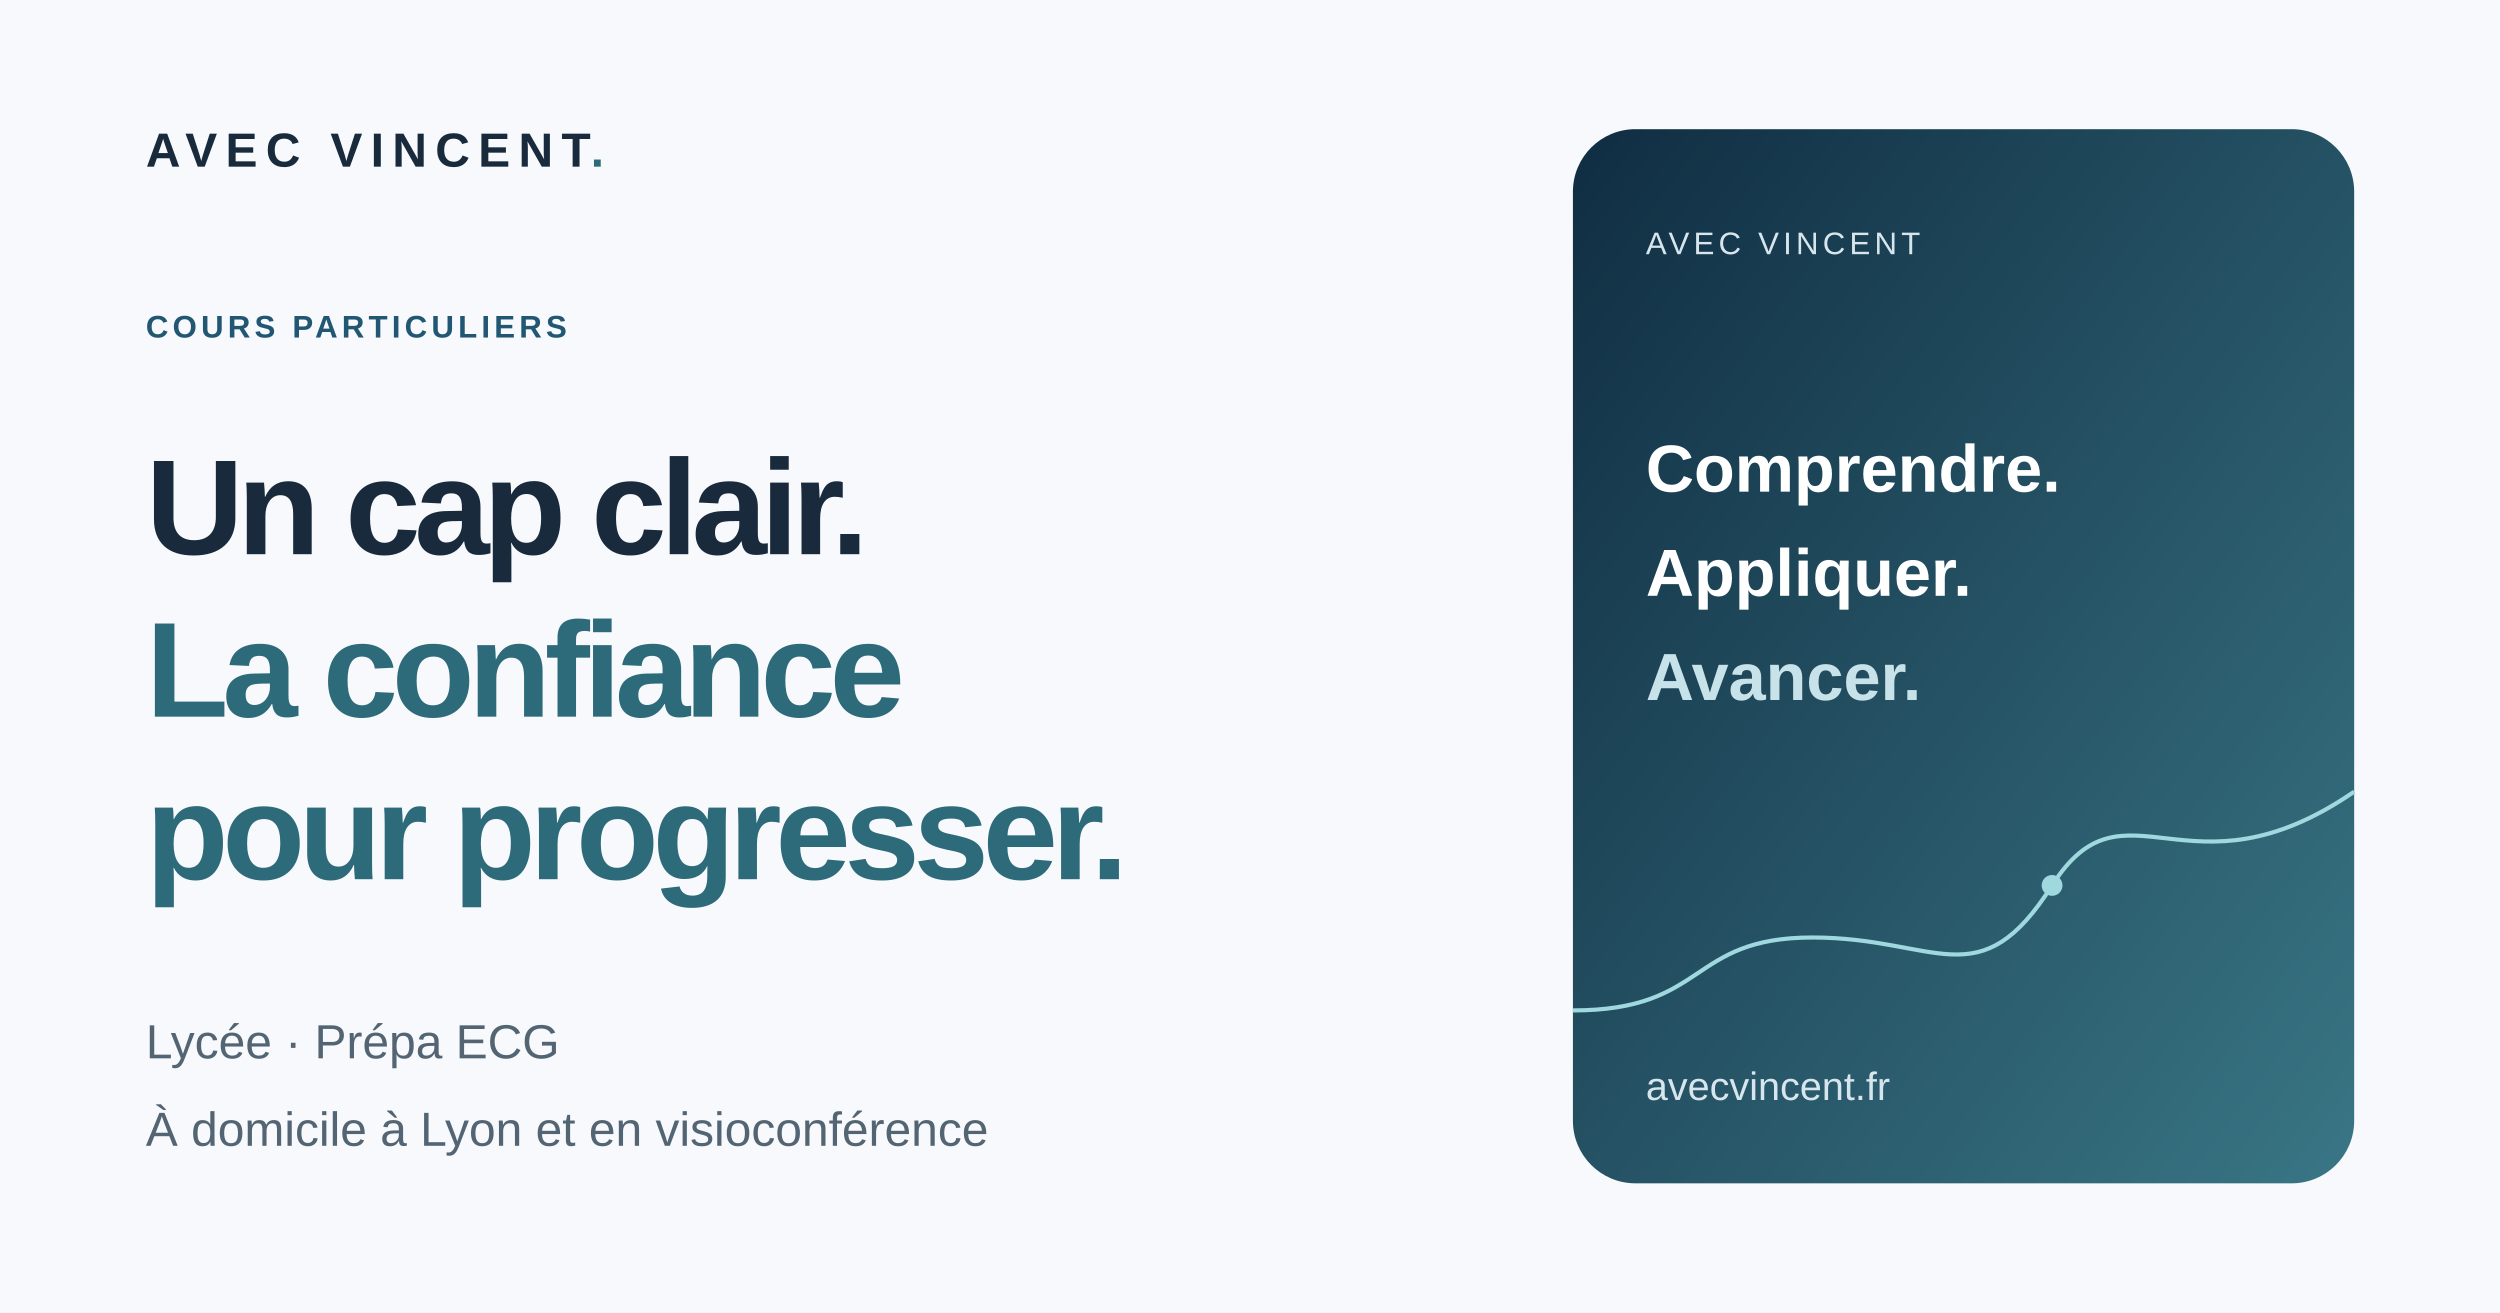
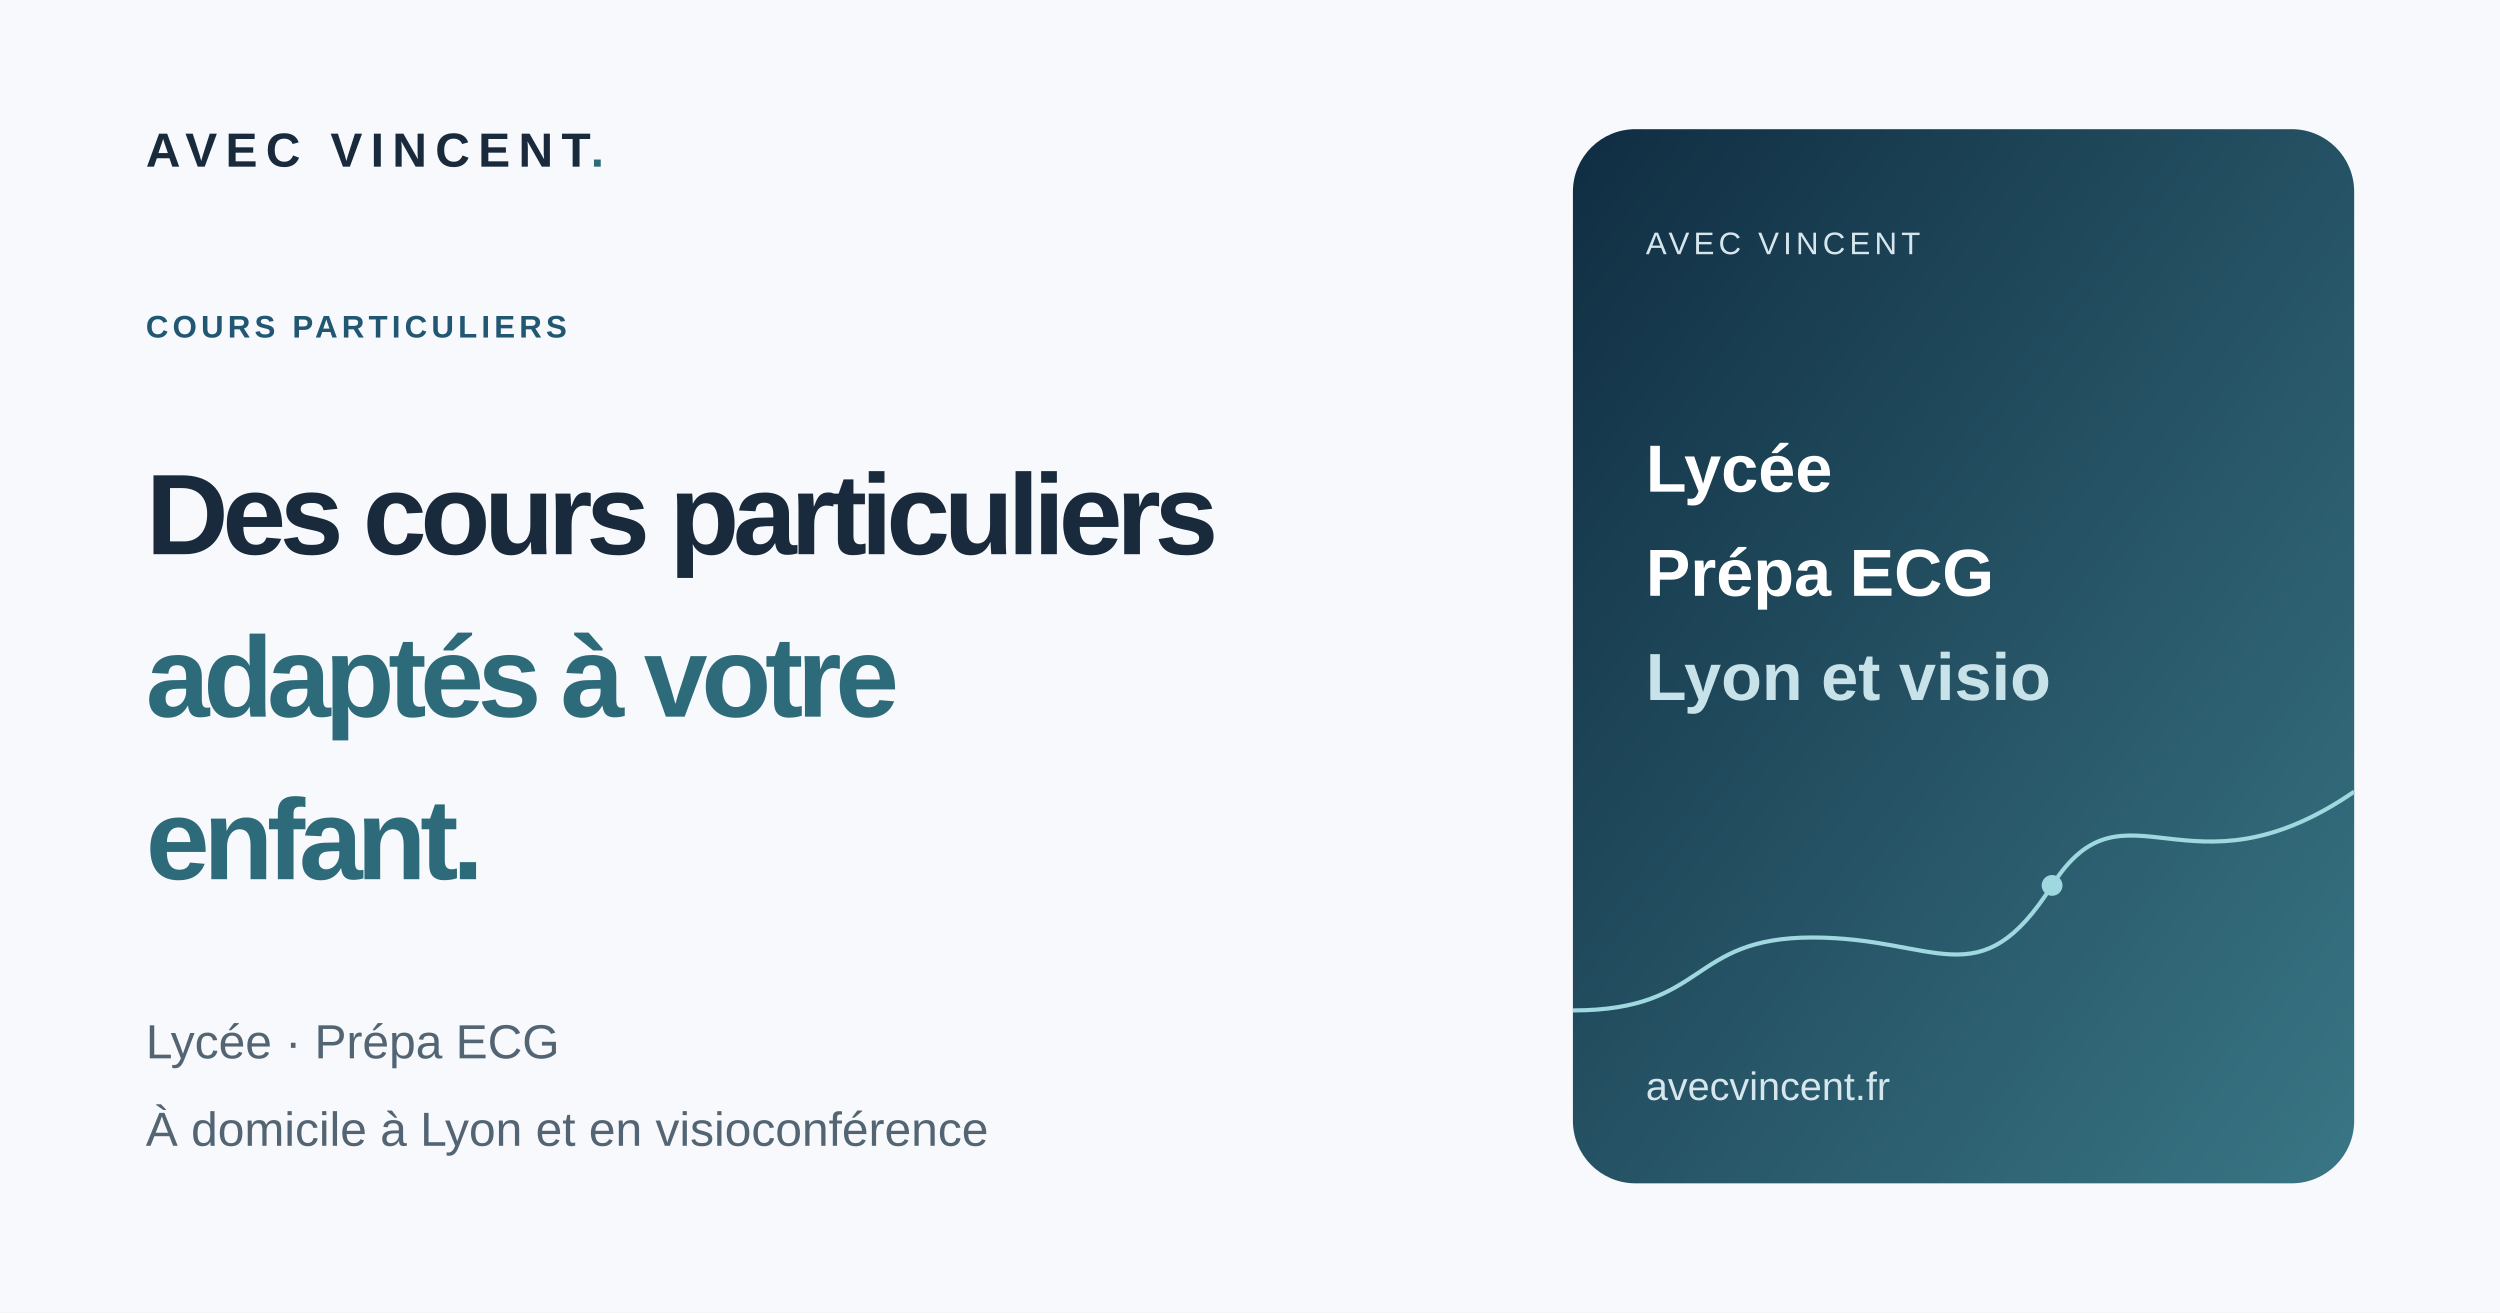
<svg xmlns="http://www.w3.org/2000/svg" width="1200" height="630" viewBox="0 0 1200 630" role="img" aria-labelledby="title desc">
  <defs>
    <linearGradient id="blue" x2="1" y2="1">
      <stop stop-color="#102d42" />
      <stop offset="1" stop-color="#397685" />
    </linearGradient>
  </defs>
  <rect width="1200" height="630" fill="#f7f9fc" />
  <text x="70" y="80" fill="#182a3b" font-family="Arial, sans-serif" font-size="23" font-weight="700" letter-spacing="4">AVEC VINCENT<tspan fill="#2d6a7a">.</tspan>
  </text>
  <text x="70" y="162" fill="#225773" font-family="Arial, sans-serif" font-size="15" font-weight="700" letter-spacing="2">COURS PARTICULIERS</text>
-   <text x="70" y="266" fill="#182a3b" font-family="Arial, sans-serif" font-size="65" font-weight="700" letter-spacing="-3">Un cap clair.</text>
-   <text x="70" y="344" fill="#2d6a7a" font-family="Arial, sans-serif" font-size="65" font-weight="700" letter-spacing="-3">La confiance</text>
-   <text x="70" y="422" fill="#2d6a7a" font-family="Arial, sans-serif" font-size="65" font-weight="700" letter-spacing="-3">pour progresser.</text>
+   <text x="70" y="266" fill="#182a3b" font-family="Arial, sans-serif" font-size="55" font-weight="700" letter-spacing="-3">Des cours particuliers</text>
+   <text x="70" y="344" fill="#2d6a7a" font-family="Arial, sans-serif" font-size="55" font-weight="700" letter-spacing="-3">adaptés à votre</text>
+   <text x="70" y="422" fill="#2d6a7a" font-family="Arial, sans-serif" font-size="55" font-weight="700" letter-spacing="-3">enfant.</text>
  <text x="70" y="508" fill="#536473" font-family="Arial, sans-serif" font-size="23">Lycée · Prépa ECG</text>
  <text x="70" y="550" fill="#536473" font-family="Arial, sans-serif" font-size="23">À domicile à Lyon et en visioconférence</text>
  <rect x="755" y="62" width="375" height="506" rx="30" fill="url(#blue)" />
  <text x="790" y="122" fill="#d7e6ed" font-family="Arial, sans-serif" font-size="15" letter-spacing="2">AVEC VINCENT</text>
-   <text x="790" y="236" fill="white" font-family="Arial, sans-serif" font-size="32" font-weight="700">Comprendre.</text>
-   <text x="790" y="286" fill="white" font-family="Arial, sans-serif" font-size="32" font-weight="700">Appliquer.</text>
-   <text x="790" y="336" fill="#c7e2e8" font-family="Arial, sans-serif" font-size="32" font-weight="700">Avancer.</text>
+   <text x="790" y="236" fill="white" font-family="Arial, sans-serif" font-size="32" font-weight="700">Lycée</text>
+   <text x="790" y="286" fill="white" font-family="Arial, sans-serif" font-size="32" font-weight="700">Prépa ECG</text>
+   <text x="790" y="336" fill="#c7e2e8" font-family="Arial, sans-serif" font-size="32" font-weight="700">Lyon et visio</text>
  <path d="M755 485C820 485 810 450 870 450S950 480 985 425 1050 435 1130 380" stroke="#9fd8df" stroke-width="2" fill="none" />
  <circle cx="985" cy="425" r="5" fill="#9fd8df" />
  <text x="790" y="528" fill="#d7e6ed" font-family="Arial, sans-serif" font-size="19">avecvincent.fr</text>
</svg>
